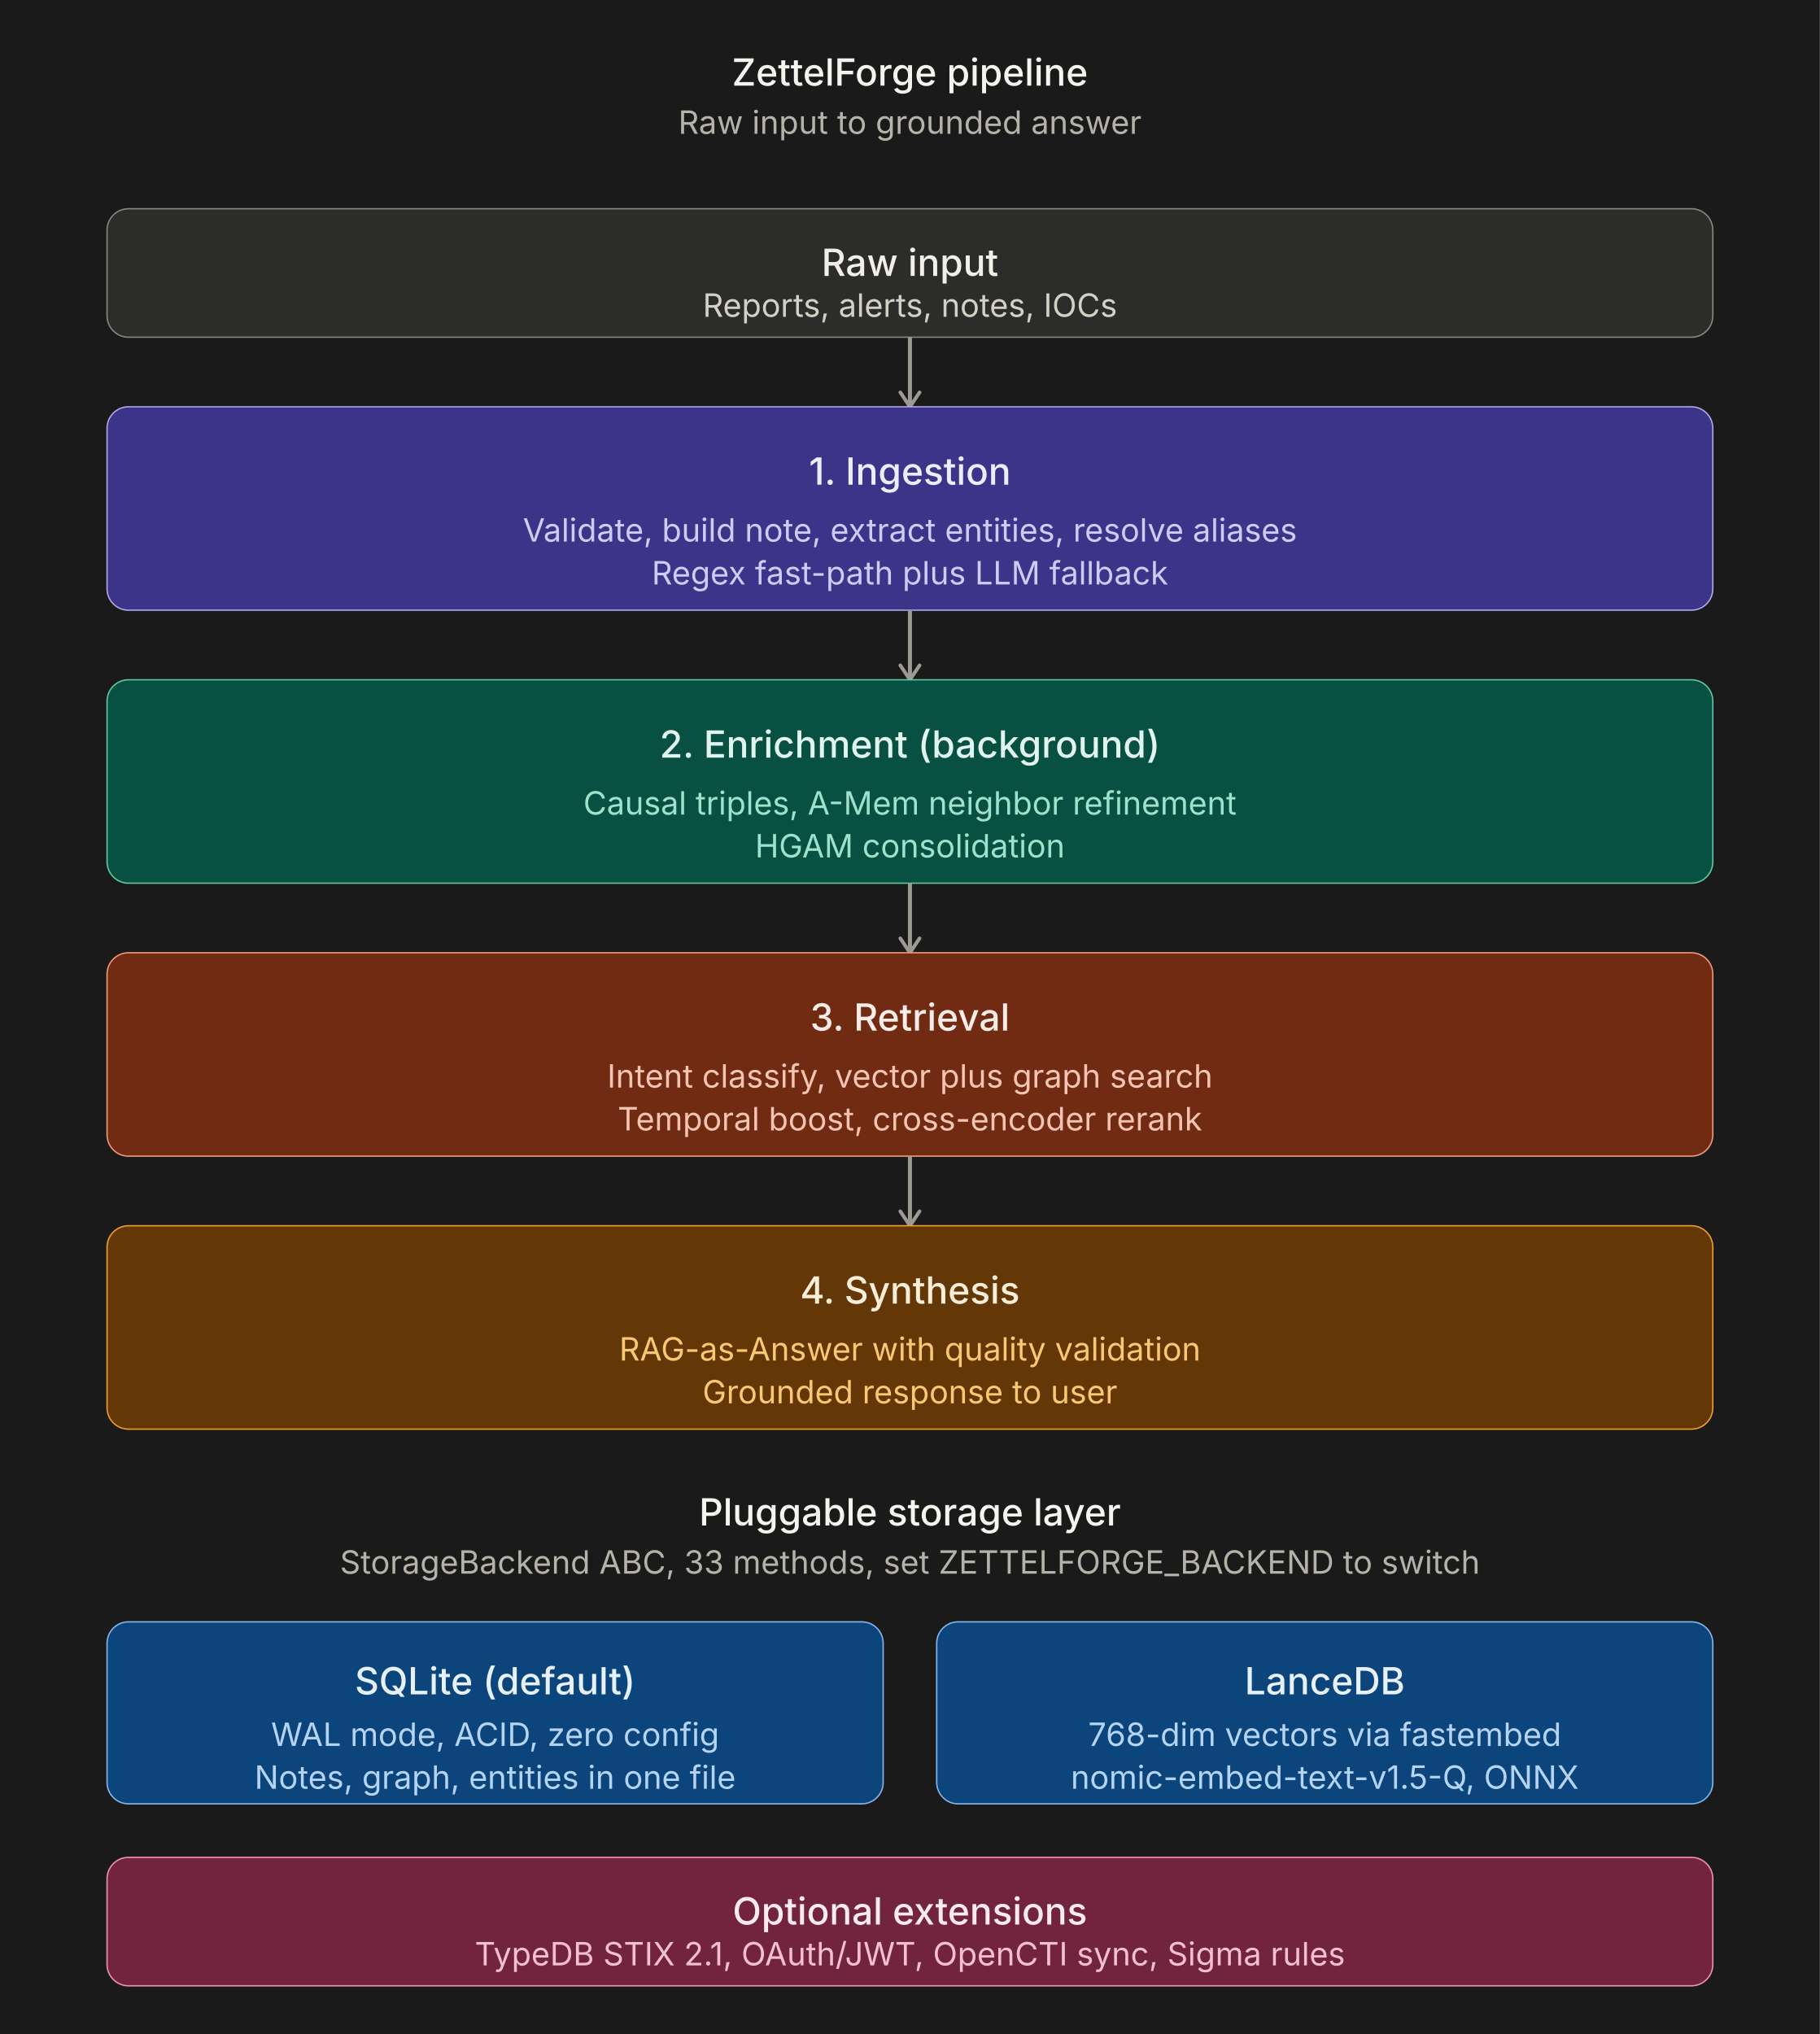
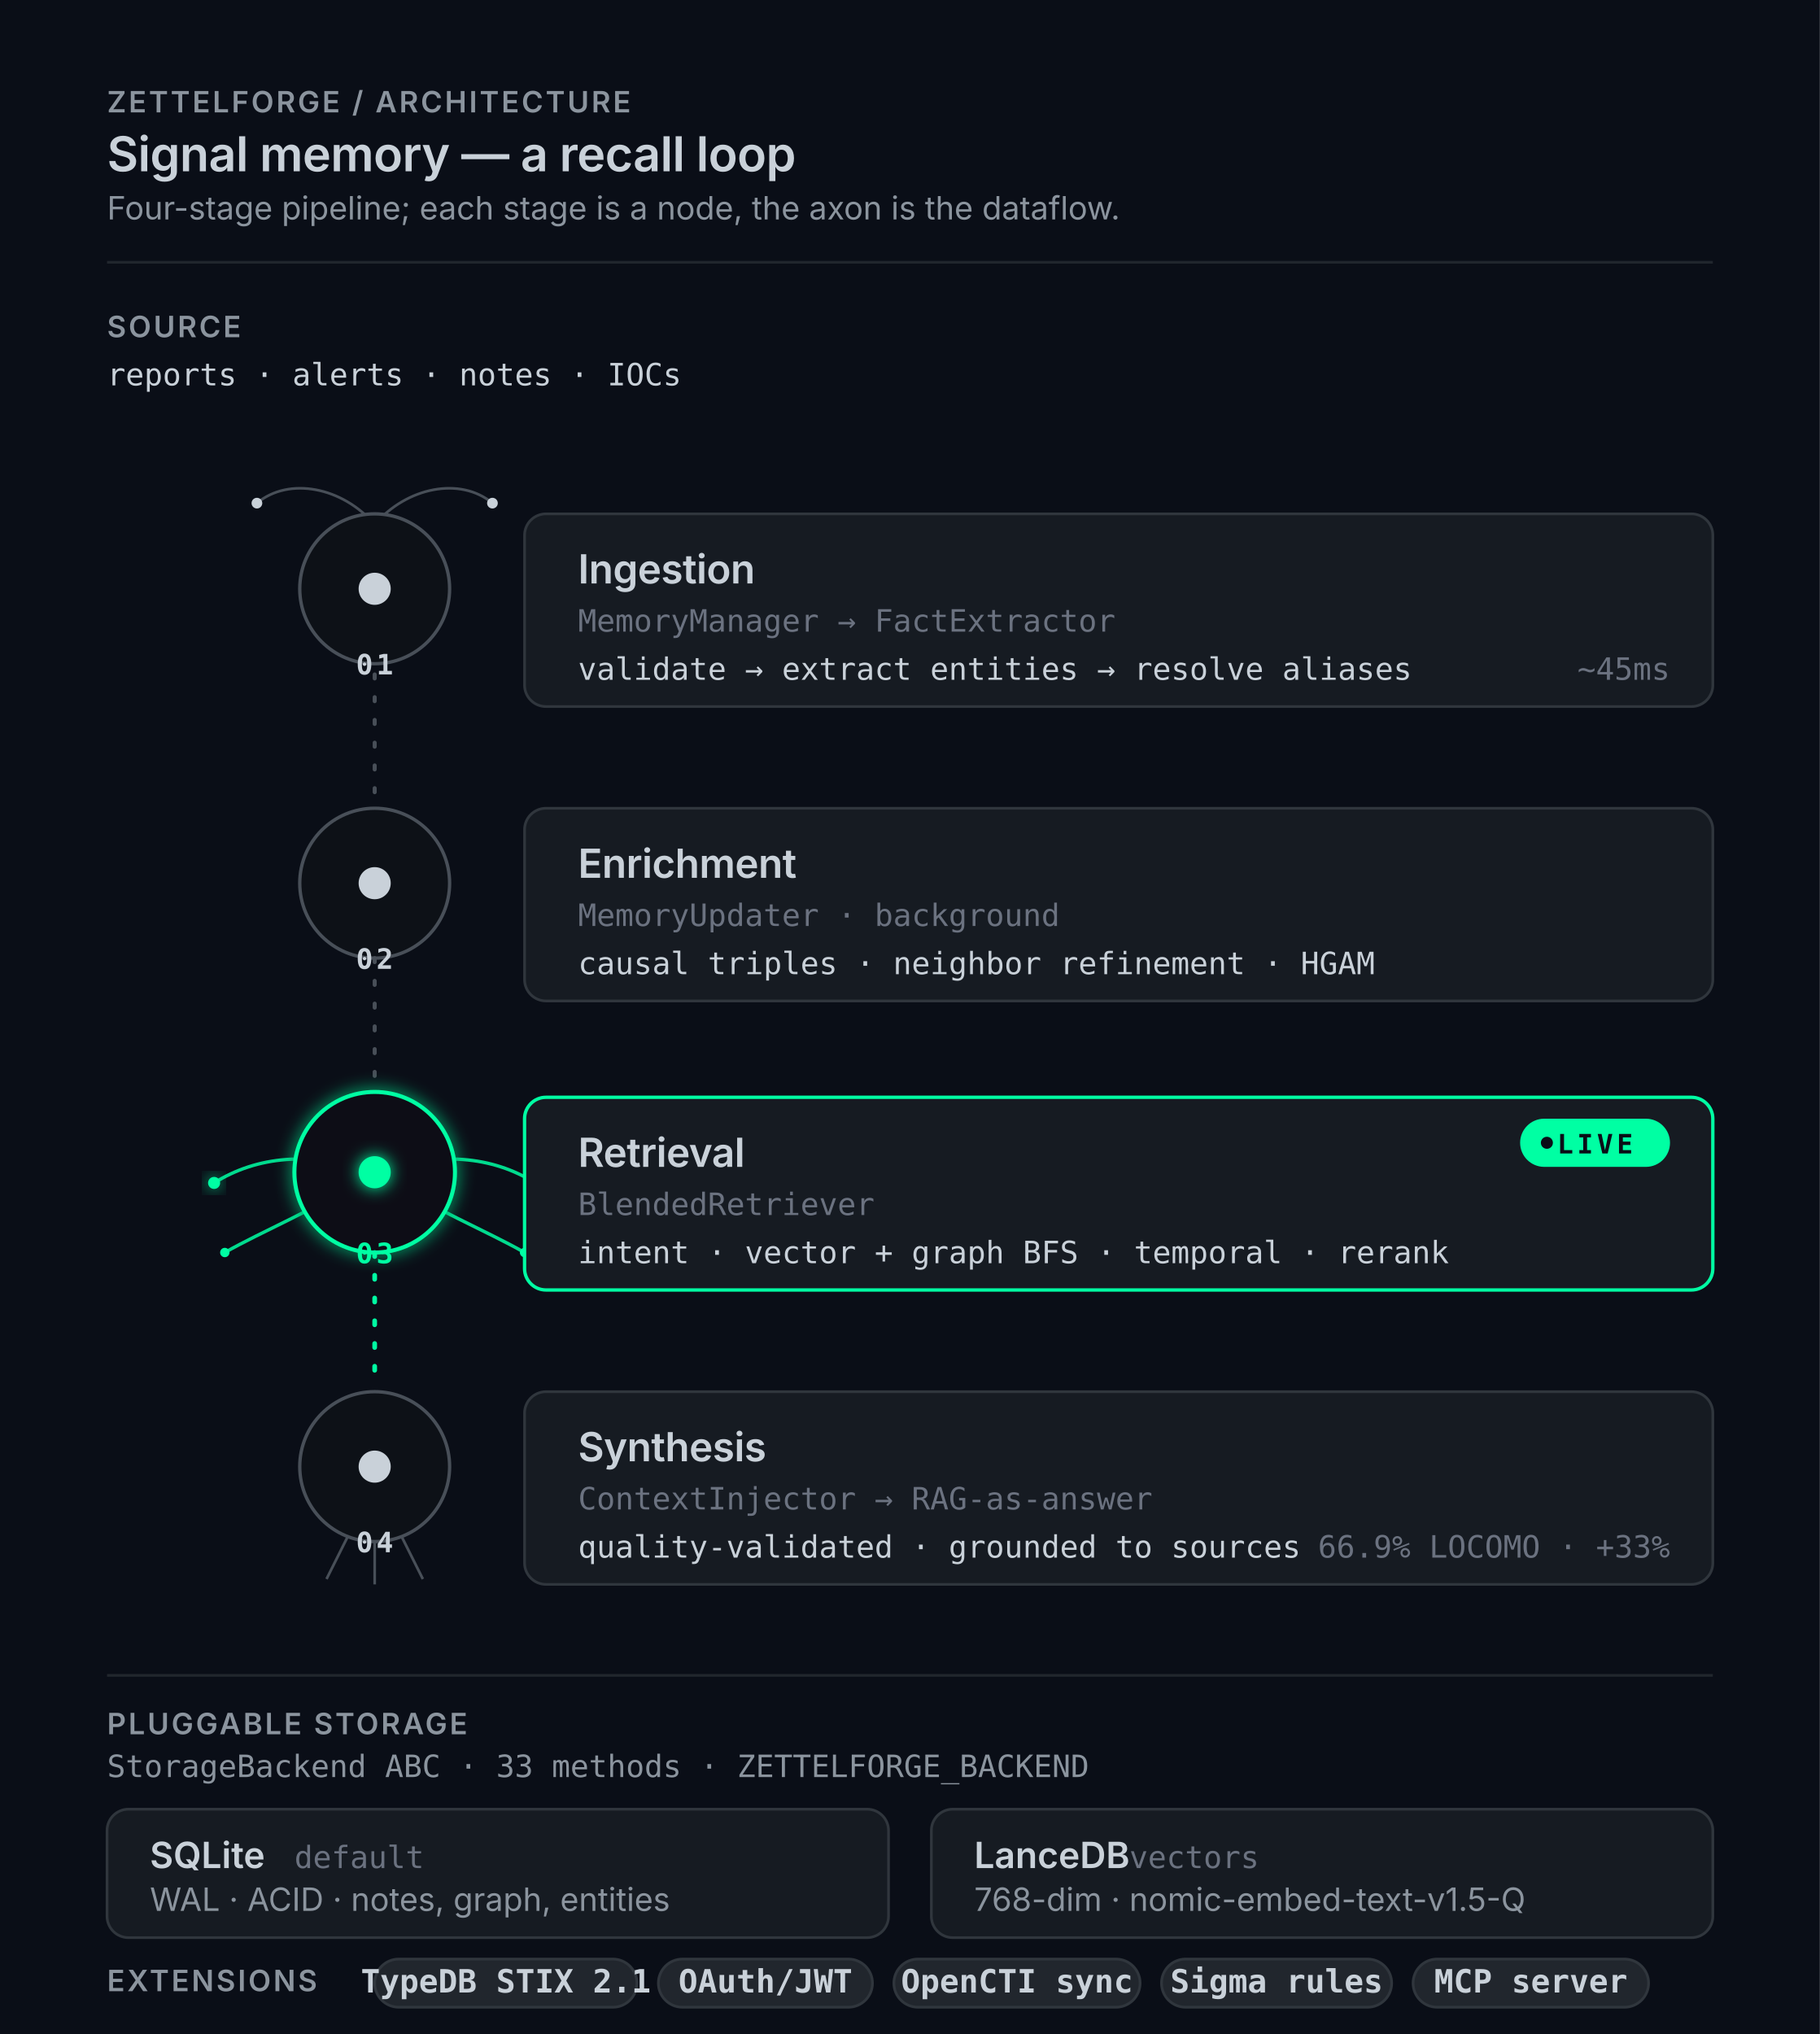
- <svg xmlns="http://www.w3.org/2000/svg" width="100%" viewBox="0 0 680 760" role="img" font-family="system-ui, -apple-system, 'Segoe UI', sans-serif">
+ <svg xmlns="http://www.w3.org/2000/svg" viewBox="0 0 680 760" role="img" aria-labelledby="tt td">
  <defs>
-     <marker id="arrow" viewBox="0 0 10 10" refX="8" refY="5" markerWidth="6" markerHeight="6" orient="auto-start-reverse">
-       <path d="M2 1L8 5L2 9" fill="none" stroke="context-stroke" stroke-width="1.5" stroke-linecap="round" stroke-linejoin="round" />
-     </marker>
-     <style>
- .t-title { font-size: 14px; font-weight: 500; }
- .t-sub { font-size: 12px; font-weight: 400; }
- .arr { stroke: #9c9a92; stroke-width: 1.5; fill: none; }
- </style>
+     <filter id="pulse" x="-50%" y="-50%" width="200%" height="200%">
+       <feGaussianBlur stdDeviation="3" result="b" />
+       <feMerge>
+         <feMergeNode in="b" />
+         <feMergeNode in="SourceGraphic" />
+       </feMerge>
+     </filter>
  </defs>
-   <rect x="0" y="0" width="680" height="760" fill="#1a1a1a" />
-   <text class="t-title" x="340" y="32" text-anchor="middle" fill="#f5f5f0" font-size="16">ZettelForge pipeline</text>
-   <text class="t-sub" x="340" y="50" text-anchor="middle" fill="#b4b2a9">Raw input to grounded answer</text>
-   <rect x="40" y="78" width="600" height="48" rx="8" fill="#2C2C2A" stroke="#888780" stroke-width="0.5" />
-   <text class="t-title" x="340" y="98" text-anchor="middle" dominant-baseline="central" fill="#F1EFE8">Raw input</text>
-   <text class="t-sub" x="340" y="114" text-anchor="middle" dominant-baseline="central" fill="#D3D1C7">Reports, alerts, notes, IOCs</text>
-   <line x1="340" y1="126" x2="340" y2="152" class="arr" marker-end="url(#arrow)" />
-   <rect x="40" y="152" width="600" height="76" rx="8" fill="#3C3489" stroke="#AFA9EC" stroke-width="0.5" />
-   <text class="t-title" x="340" y="176" text-anchor="middle" dominant-baseline="central" fill="#EEEDFE">1. Ingestion</text>
-   <text class="t-sub" x="340" y="198" text-anchor="middle" dominant-baseline="central" fill="#CECBF6">Validate, build note, extract entities, resolve aliases</text>
-   <text class="t-sub" x="340" y="214" text-anchor="middle" dominant-baseline="central" fill="#CECBF6">Regex fast-path plus LLM fallback</text>
-   <line x1="340" y1="228" x2="340" y2="254" class="arr" marker-end="url(#arrow)" />
-   <rect x="40" y="254" width="600" height="76" rx="8" fill="#085041" stroke="#5DCAA5" stroke-width="0.5" />
-   <text class="t-title" x="340" y="278" text-anchor="middle" dominant-baseline="central" fill="#E1F5EE">2. Enrichment (background)</text>
-   <text class="t-sub" x="340" y="300" text-anchor="middle" dominant-baseline="central" fill="#9FE1CB">Causal triples, A-Mem neighbor refinement</text>
-   <text class="t-sub" x="340" y="316" text-anchor="middle" dominant-baseline="central" fill="#9FE1CB">HGAM consolidation</text>
-   <line x1="340" y1="330" x2="340" y2="356" class="arr" marker-end="url(#arrow)" />
-   <rect x="40" y="356" width="600" height="76" rx="8" fill="#712B13" stroke="#F0997B" stroke-width="0.5" />
-   <text class="t-title" x="340" y="380" text-anchor="middle" dominant-baseline="central" fill="#FAECE7">3. Retrieval</text>
-   <text class="t-sub" x="340" y="402" text-anchor="middle" dominant-baseline="central" fill="#F5C4B3">Intent classify, vector plus graph search</text>
-   <text class="t-sub" x="340" y="418" text-anchor="middle" dominant-baseline="central" fill="#F5C4B3">Temporal boost, cross-encoder rerank</text>
-   <line x1="340" y1="432" x2="340" y2="458" class="arr" marker-end="url(#arrow)" />
-   <rect x="40" y="458" width="600" height="76" rx="8" fill="#633806" stroke="#EF9F27" stroke-width="0.5" />
-   <text class="t-title" x="340" y="482" text-anchor="middle" dominant-baseline="central" fill="#FAEEDA">4. Synthesis</text>
-   <text class="t-sub" x="340" y="504" text-anchor="middle" dominant-baseline="central" fill="#FAC775">RAG-as-Answer with quality validation</text>
-   <text class="t-sub" x="340" y="520" text-anchor="middle" dominant-baseline="central" fill="#FAC775">Grounded response to user</text>
-   <text class="t-title" x="340" y="570" text-anchor="middle" fill="#f5f5f0" font-size="15">Pluggable storage layer</text>
-   <text class="t-sub" x="340" y="588" text-anchor="middle" fill="#b4b2a9">StorageBackend ABC, 33 methods, set ZETTELFORGE_BACKEND to switch</text>
-   <rect x="40" y="606" width="290" height="68" rx="8" fill="#0C447C" stroke="#85B7EB" stroke-width="0.5" />
-   <text class="t-title" x="185" y="628" text-anchor="middle" dominant-baseline="central" fill="#E6F1FB">SQLite (default)</text>
-   <text class="t-sub" x="185" y="648" text-anchor="middle" dominant-baseline="central" fill="#B5D4F4">WAL mode, ACID, zero config</text>
-   <text class="t-sub" x="185" y="664" text-anchor="middle" dominant-baseline="central" fill="#B5D4F4">Notes, graph, entities in one file</text>
-   <rect x="350" y="606" width="290" height="68" rx="8" fill="#0C447C" stroke="#85B7EB" stroke-width="0.5" />
-   <text class="t-title" x="495" y="628" text-anchor="middle" dominant-baseline="central" fill="#E6F1FB">LanceDB</text>
-   <text class="t-sub" x="495" y="648" text-anchor="middle" dominant-baseline="central" fill="#B5D4F4">768-dim vectors via fastembed</text>
-   <text class="t-sub" x="495" y="664" text-anchor="middle" dominant-baseline="central" fill="#B5D4F4">nomic-embed-text-v1.5-Q, ONNX</text>
-   <rect x="40" y="694" width="600" height="48" rx="8" fill="#72243E" stroke="#ED93B1" stroke-width="0.5" />
-   <text class="t-title" x="340" y="714" text-anchor="middle" dominant-baseline="central" fill="#FBEAF0">Optional extensions</text>
-   <text class="t-sub" x="340" y="730" text-anchor="middle" dominant-baseline="central" fill="#F4C0D1">TypeDB STIX 2.1, OAuth/JWT, OpenCTI sync, Sigma rules</text>
+   <rect width="680" height="760" fill="#0A0E17" />
+   <text x="40" y="42" font-family="Inter, system-ui, -apple-system, 'Segoe UI', sans-serif" font-size="11" font-weight="600" letter-spacing="0.08em" fill="#8B949E">ZETTELFORGE / ARCHITECTURE</text>
+   <text x="40" y="64" font-family="Inter, system-ui, -apple-system, 'Segoe UI', sans-serif" font-size="18" font-weight="600" letter-spacing="-0.01em" fill="#C9D1D9">Signal memory — a recall loop</text>
+   <text x="40" y="82" font-family="Inter, system-ui, -apple-system, 'Segoe UI', sans-serif" font-size="12" fill="#8B949E">Four-stage pipeline; each stage is a node, the axon is the dataflow.</text>
+   <line x1="40" y1="98" x2="640" y2="98" stroke="#21262D" />
+   <text x="40" y="126" font-family="Inter, system-ui, -apple-system, 'Segoe UI', sans-serif" font-size="11" font-weight="600" letter-spacing="0.08em" fill="#8B949E">SOURCE</text>
+   <text x="40" y="144" font-family="'JetBrains Mono', ui-monospace, Menlo, Consolas, monospace" font-size="11.5" font-weight="500" fill="#C9D1D9">reports · alerts · notes · IOCs</text>
+   <path d="M140 196 C 128 182 108 178 96 188" stroke="#484F58" fill="none" />
+   <path d="M140 196 C 152 182 172 178 184 188" stroke="#484F58" fill="none" />
+   <circle cx="96" cy="188" r="2" fill="#C9D1D9" />
+   <circle cx="184" cy="188" r="2" fill="#C9D1D9" />
+   <circle cx="140" cy="220" r="28" fill="#0D1117" stroke="#484F58" stroke-width="1.25" />
+   <circle cx="140" cy="220" r="6" fill="#C9D1D9" />
+   <text x="140" y="252" text-anchor="middle" font-family="'JetBrains Mono', ui-monospace, Menlo, Consolas, monospace" font-size="10.5" font-weight="700" letter-spacing="0.12em" fill="#C9D1D9">01</text>
+   <rect x="196" y="192" width="444" height="72" rx="8" fill="#161B22" stroke="#30363D" />
+   <text x="216" y="218" font-family="Inter, system-ui, -apple-system, 'Segoe UI', sans-serif" font-size="15" font-weight="600" letter-spacing="-0.01em" fill="#C9D1D9">Ingestion</text>
+   <text x="216" y="236" font-family="'JetBrains Mono', ui-monospace, Menlo, Consolas, monospace" font-size="11.5" font-weight="500" fill="#6B7280">MemoryManager → FactExtractor</text>
+   <text x="216" y="254" font-family="'JetBrains Mono', ui-monospace, Menlo, Consolas, monospace" font-size="11.5" font-weight="500" fill="#C9D1D9">validate → extract entities → resolve aliases</text>
+   <text x="624" y="254" text-anchor="end" font-family="'JetBrains Mono', ui-monospace, Menlo, Consolas, monospace" font-size="11.5" font-weight="500" fill="#6B7280">~45ms</text>
+   <path d="M140 252 L140 298" stroke="#484F58" stroke-width="1.5" fill="none" stroke-dasharray="1.5 7" stroke-linecap="round" />
+   <circle cx="140" cy="330" r="28" fill="#0D1117" stroke="#484F58" stroke-width="1.25" />
+   <circle cx="140" cy="330" r="6" fill="#C9D1D9" />
+   <text x="140" y="362" text-anchor="middle" font-family="'JetBrains Mono', ui-monospace, Menlo, Consolas, monospace" font-size="10.5" font-weight="700" letter-spacing="0.12em" fill="#C9D1D9">02</text>
+   <rect x="196" y="302" width="444" height="72" rx="8" fill="#161B22" stroke="#30363D" />
+   <text x="216" y="328" font-family="Inter, system-ui, -apple-system, 'Segoe UI', sans-serif" font-size="15" font-weight="600" letter-spacing="-0.01em" fill="#C9D1D9">Enrichment</text>
+   <text x="216" y="346" font-family="'JetBrains Mono', ui-monospace, Menlo, Consolas, monospace" font-size="11.5" font-weight="500" fill="#6B7280">MemoryUpdater · background</text>
+   <text x="216" y="364" font-family="'JetBrains Mono', ui-monospace, Menlo, Consolas, monospace" font-size="11.5" font-weight="500" fill="#C9D1D9">causal triples · neighbor refinement · HGAM</text>
+   <path d="M140 358 L140 404" stroke="#484F58" stroke-width="1.5" fill="none" stroke-dasharray="1.5 7" stroke-linecap="round" />
+   <path d="M140 438 C 116 430 96 432 80 442" stroke="#00FFA3" stroke-width="1.25" fill="none" opacity="0.85" />
+   <path d="M140 438 C 164 430 184 432 200 442" stroke="#00FFA3" stroke-width="1.25" fill="none" opacity="0.85" />
+   <path d="M140 438 C 118 452 98 460 84 468" stroke="#00FFA3" stroke-width="1.25" fill="none" opacity="0.85" />
+   <path d="M140 438 C 162 452 182 460 196 468" stroke="#00FFA3" stroke-width="1.25" fill="none" opacity="0.85" />
+   <circle cx="80" cy="442" r="2.25" fill="#00FFA3" filter="url(#pulse)" />
+   <circle cx="200" cy="442" r="2.25" fill="#00FFA3" filter="url(#pulse)" />
+   <circle cx="84" cy="468" r="1.75" fill="#00FFA3" />
+   <circle cx="196" cy="468" r="1.75" fill="#00FFA3" />
+   <circle cx="140" cy="438" r="30" fill="#0D1117" stroke="#00FFA3" stroke-width="1.5" filter="url(#pulse)" />
+   <circle cx="140" cy="438" r="6" fill="#00FFA3" filter="url(#pulse)" />
+   <text x="140" y="472" text-anchor="middle" font-family="'JetBrains Mono', ui-monospace, Menlo, Consolas, monospace" font-size="10.5" font-weight="700" letter-spacing="0.12em" fill="#00FFA3">03</text>
+   <rect x="196" y="410" width="444" height="72" rx="8" fill="#161B22" stroke="#00FFA3" stroke-width="1.25" />
+   <text x="216" y="436" font-family="Inter, system-ui, -apple-system, 'Segoe UI', sans-serif" font-size="15" font-weight="600" letter-spacing="-0.01em" fill="#C9D1D9">Retrieval</text>
+   <text x="216" y="454" font-family="'JetBrains Mono', ui-monospace, Menlo, Consolas, monospace" font-size="11.5" font-weight="500" fill="#6B7280">BlendedRetriever</text>
+   <text x="216" y="472" font-family="'JetBrains Mono', ui-monospace, Menlo, Consolas, monospace" font-size="11.5" font-weight="500" fill="#C9D1D9">intent · vector + graph BFS · temporal · rerank</text>
+   <rect x="568" y="418" width="56" height="18" rx="9" fill="#00FFA3" />
+   <circle cx="578" cy="427" r="2.25" fill="#0A0E17" />
+   <text x="596" y="431" text-anchor="middle" font-family="'JetBrains Mono', ui-monospace, Menlo, Consolas, monospace" font-size="10" font-weight="700" letter-spacing="0.14em" fill="#0A0E17">LIVE</text>
+   <path d="M140 468 L140 514" stroke="#00FFA3" stroke-width="1.75" fill="none" stroke-dasharray="1.5 7" stroke-linecap="round" />
+   <circle cx="140" cy="548" r="28" fill="#0D1117" stroke="#484F58" stroke-width="1.25" />
+   <circle cx="140" cy="548" r="6" fill="#C9D1D9" />
+   <text x="140" y="580" text-anchor="middle" font-family="'JetBrains Mono', ui-monospace, Menlo, Consolas, monospace" font-size="10.5" font-weight="700" letter-spacing="0.12em" fill="#C9D1D9">04</text>
+   <line x1="140" y1="576" x2="140" y2="592" stroke="#484F58" />
+   <line x1="130" y1="574" x2="122" y2="590" stroke="#484F58" />
+   <line x1="150" y1="574" x2="158" y2="590" stroke="#484F58" />
+   <rect x="196" y="520" width="444" height="72" rx="8" fill="#161B22" stroke="#30363D" />
+   <text x="216" y="546" font-family="Inter, system-ui, -apple-system, 'Segoe UI', sans-serif" font-size="15" font-weight="600" letter-spacing="-0.01em" fill="#C9D1D9">Synthesis</text>
+   <text x="216" y="564" font-family="'JetBrains Mono', ui-monospace, Menlo, Consolas, monospace" font-size="11.5" font-weight="500" fill="#6B7280">ContextInjector → RAG-as-answer</text>
+   <text x="216" y="582" font-family="'JetBrains Mono', ui-monospace, Menlo, Consolas, monospace" font-size="11.5" font-weight="500" fill="#C9D1D9">quality-validated · grounded to sources</text>
+   <text x="624" y="582" text-anchor="end" font-family="'JetBrains Mono', ui-monospace, Menlo, Consolas, monospace" font-size="11.5" font-weight="500" fill="#6B7280">66.9% LOCOMO · +33%</text>
+   <line x1="40" y1="626" x2="640" y2="626" stroke="#21262D" />
+   <text x="40" y="648" font-family="Inter, system-ui, -apple-system, 'Segoe UI', sans-serif" font-size="11" font-weight="600" letter-spacing="0.08em" fill="#8B949E">PLUGGABLE STORAGE</text>
+   <text x="40" y="664" font-family="'JetBrains Mono', ui-monospace, Menlo, Consolas, monospace" font-size="11.5" font-weight="500" fill="#8B949E">StorageBackend ABC · 33 methods · ZETTELFORGE_BACKEND</text>
+   <rect x="40" y="676" width="292" height="48" rx="8" fill="#161B22" stroke="#30363D" />
+   <text x="56" y="698" font-family="Inter, system-ui, -apple-system, 'Segoe UI', sans-serif" font-size="13.5" font-weight="600" fill="#C9D1D9">SQLite</text>
+   <text x="110" y="698" font-family="'JetBrains Mono', ui-monospace, Menlo, Consolas, monospace" font-size="11.5" font-weight="500" fill="#6B7280">default</text>
+   <text x="56" y="714" font-family="Inter, system-ui, -apple-system, 'Segoe UI', sans-serif" font-size="12" fill="#8B949E">WAL · ACID · notes, graph, entities</text>
+   <rect x="348" y="676" width="292" height="48" rx="8" fill="#161B22" stroke="#30363D" />
+   <text x="364" y="698" font-family="Inter, system-ui, -apple-system, 'Segoe UI', sans-serif" font-size="13.5" font-weight="600" fill="#C9D1D9">LanceDB</text>
+   <text x="422" y="698" font-family="'JetBrains Mono', ui-monospace, Menlo, Consolas, monospace" font-size="11.5" font-weight="500" fill="#6B7280">vectors</text>
+   <text x="364" y="714" font-family="Inter, system-ui, -apple-system, 'Segoe UI', sans-serif" font-size="12" fill="#8B949E">768-dim · nomic-embed-text-v1.5-Q</text>
+   <text x="40" y="744" font-family="Inter, system-ui, -apple-system, 'Segoe UI', sans-serif" font-size="11" font-weight="600" letter-spacing="0.08em" fill="#8B949E">EXTENSIONS</text>
+   <g transform="translate(140, 732)">
+     <rect x="0" y="0" width="98" height="18" rx="9" fill="#21262D" stroke="#30363D" />
+     <text x="49" y="12.5" text-anchor="middle" font-family="'JetBrains Mono', ui-monospace, Menlo, Consolas, monospace" font-size="12" font-weight="600" fill="#C9D1D9">TypeDB STIX 2.1</text>
+     <rect x="106" y="0" width="80" height="18" rx="9" fill="#21262D" stroke="#30363D" />
+     <text x="146" y="12.5" text-anchor="middle" font-family="'JetBrains Mono', ui-monospace, Menlo, Consolas, monospace" font-size="12" font-weight="600" fill="#C9D1D9">OAuth/JWT</text>
+     <rect x="194" y="0" width="92" height="18" rx="9" fill="#21262D" stroke="#30363D" />
+     <text x="240" y="12.5" text-anchor="middle" font-family="'JetBrains Mono', ui-monospace, Menlo, Consolas, monospace" font-size="12" font-weight="600" fill="#C9D1D9">OpenCTI sync</text>
+     <rect x="294" y="0" width="86" height="18" rx="9" fill="#21262D" stroke="#30363D" />
+     <text x="337" y="12.5" text-anchor="middle" font-family="'JetBrains Mono', ui-monospace, Menlo, Consolas, monospace" font-size="12" font-weight="600" fill="#C9D1D9">Sigma rules</text>
+     <rect x="388" y="0" width="88" height="18" rx="9" fill="#21262D" stroke="#30363D" />
+     <text x="432" y="12.5" text-anchor="middle" font-family="'JetBrains Mono', ui-monospace, Menlo, Consolas, monospace" font-size="12" font-weight="600" fill="#C9D1D9">MCP server</text>
+   </g>
</svg>
